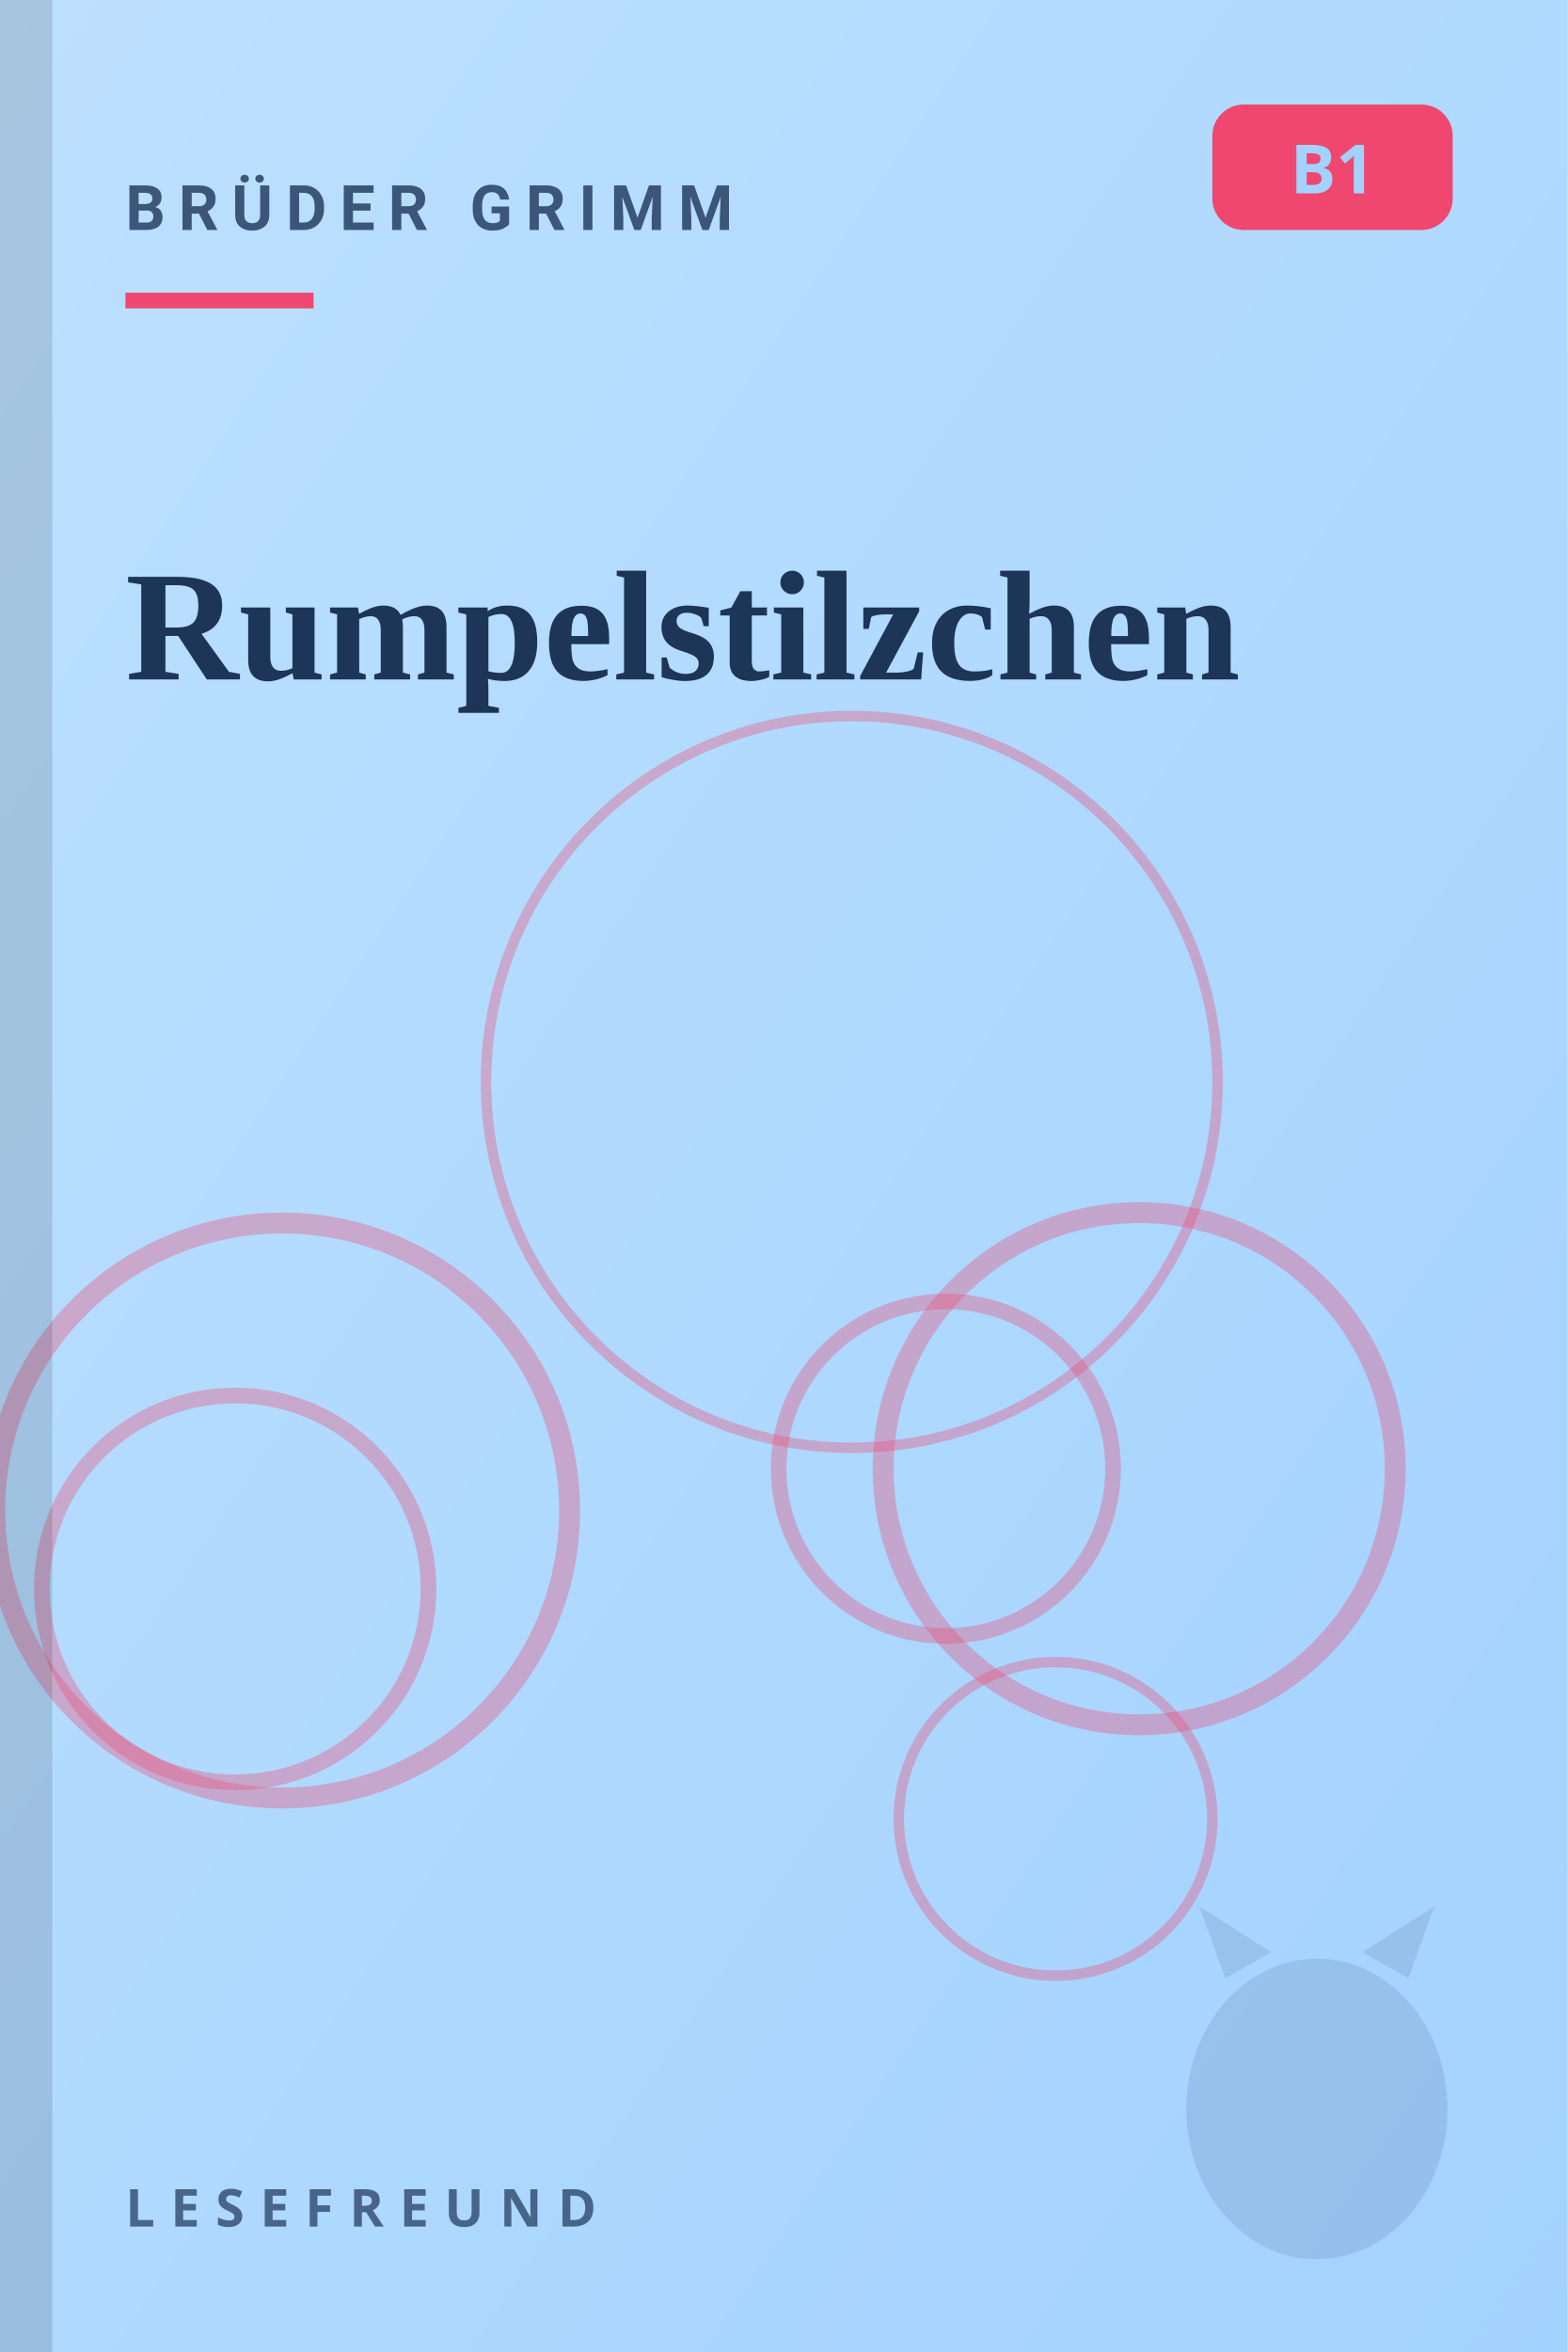
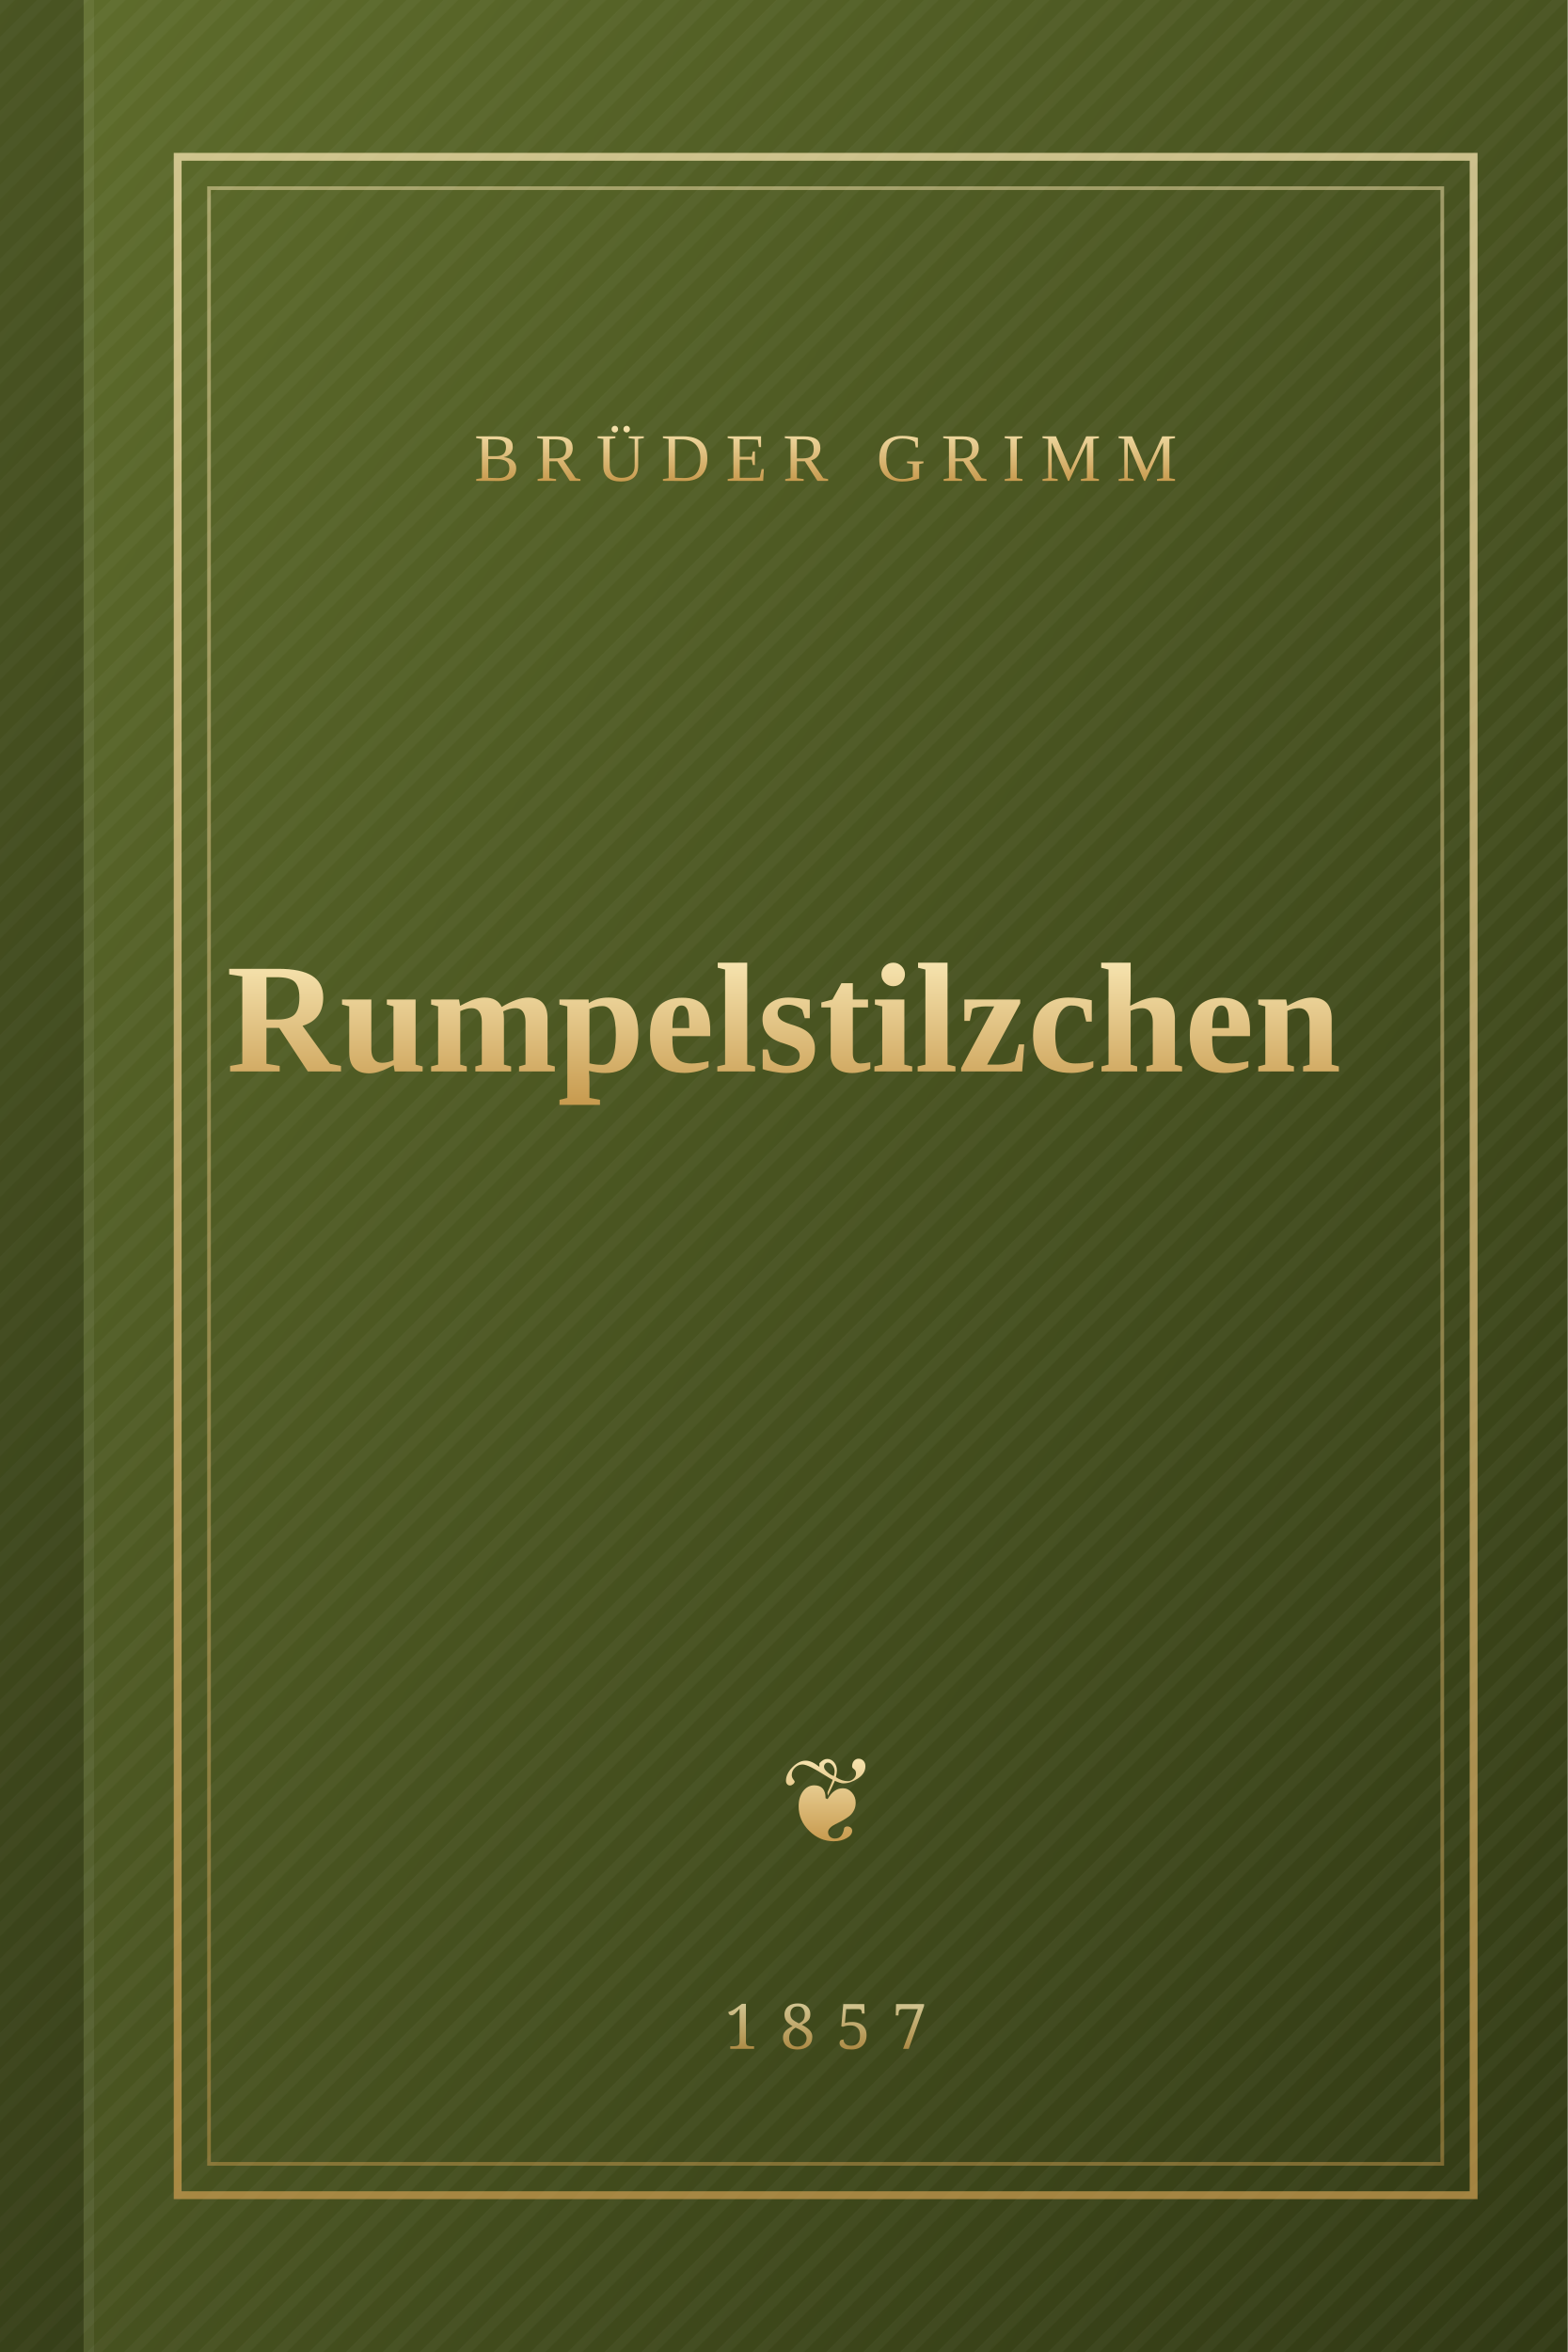
<svg xmlns="http://www.w3.org/2000/svg" viewBox="0 0 300 450" width="300" height="450">
  <defs>
-     <linearGradient id="g" x1="0" y1="0" x2="1" y2="1">
-       <stop offset="0" stop-color="#bde0fe" />
-       <stop offset="1" stop-color="#a2d2ff" />
+     <linearGradient id="c" x1="0" y1="0" x2="1" y2="1">
+       <stop offset="0" stop-color="hsl(73 42% 30%)" />
+       <stop offset="1" stop-color="hsl(73 48% 15%)" />
+     </linearGradient>
+     <pattern id="w" width="5" height="5" patternUnits="userSpaceOnUse" patternTransform="rotate(45)">
+       <rect width="2" height="5" fill="#fff" opacity=".035" />
+     </pattern>
+     <linearGradient id="g" x1="0" y1="0" x2="0" y2="1">
+       <stop offset="0" stop-color="#f6e3ae" />
+       <stop offset="1" stop-color="#c79a4e" />
    </linearGradient>
  </defs>
-   <rect width="300" height="450" fill="url(#g)" />
-   <circle cx="163" cy="207" r="70" fill="none" stroke="#ef476f" stroke-width="2" opacity=".35" />
-   <circle cx="181" cy="281" r="32" fill="none" stroke="#ef476f" stroke-width="3" opacity=".35" />
-   <circle cx="218" cy="281" r="49" fill="none" stroke="#ef476f" stroke-width="4" opacity=".35" />
-   <circle cx="202" cy="348" r="30" fill="none" stroke="#ef476f" stroke-width="2" opacity=".35" />
-   <circle cx="45" cy="304" r="37" fill="none" stroke="#ef476f" stroke-width="3" opacity=".35" />
-   <circle cx="54" cy="289" r="55" fill="none" stroke="#ef476f" stroke-width="4" opacity=".35" />
-   <rect x="0" y="0" width="10" height="450" fill="#000" opacity=".12" />
-   <text x="24" y="44" font-family="system-ui,-apple-system,Segoe UI,Roboto,sans-serif" font-size="12" font-weight="700" letter-spacing="2.5" fill="#1d3557" opacity=".8">BRÜDER GRIMM</text>
-   <rect x="24" y="56" width="36" height="3" fill="#ef476f" />
-   <text y="130" font-family="Georgia,'Iowan Old Style','Times New Roman',serif" font-size="30" font-weight="700" fill="#1d3557">
-     <tspan x="24" dy="0">Rumpelstilzchen</tspan>
-   </text>
-   <g transform="translate(212 356) scale(1.25)" fill="#1d3557" opacity="0.12">
-     <path d="M18 18l-4-11 11 7zM46 18l4-11-11 7z" />
-     <ellipse cx="32" cy="38" rx="20" ry="23" />
+   <rect width="300" height="450" fill="url(#c)" />
+   <rect width="300" height="450" fill="url(#w)" />
+   <rect x="0" y="0" width="16" height="450" fill="#000" opacity=".22" />
+   <rect x="16" y="0" width="2" height="450" fill="#fff" opacity=".06" />
+   <rect x="34" y="30" width="248" height="390" fill="none" stroke="url(#g)" stroke-width="1.5" opacity=".75" />
+   <rect x="40" y="36" width="236" height="378" fill="none" stroke="url(#g)" stroke-width=".7" opacity=".5" />
+   <text x="158" y="92" text-anchor="middle" font-family="Georgia,'Times New Roman',serif" font-size="13" letter-spacing="3" fill="url(#g)">BRÜDER GRIMM</text>
+   <path d="M118 112h80" stroke="url(#g)" stroke-width="1" />
+   <g font-family="Georgia,'Times New Roman',serif" font-weight="700" font-size="30" fill="url(#g)">
+     <text x="150" y="205" text-anchor="middle">Rumpelstilzchen</text>
  </g>
-   <text x="24" y="426" font-family="system-ui,sans-serif" font-size="10" font-weight="800" letter-spacing="3" fill="#1d3557" opacity=".7">LESEFREUND</text>
-   <rect x="232" y="20" width="46" height="24" rx="6" fill="#ef476f" />
-   <text x="255" y="37" text-anchor="middle" font-family="system-ui,sans-serif" font-size="13" font-weight="800" fill="#a2d2ff">B1</text>
+   <text x="158" y="352" text-anchor="middle" font-size="22" fill="url(#g)">❦</text>
+   <text x="158" y="392" text-anchor="middle" font-family="Georgia,serif" font-size="12" letter-spacing="4" fill="url(#g)" opacity=".8">1857</text>
</svg>
